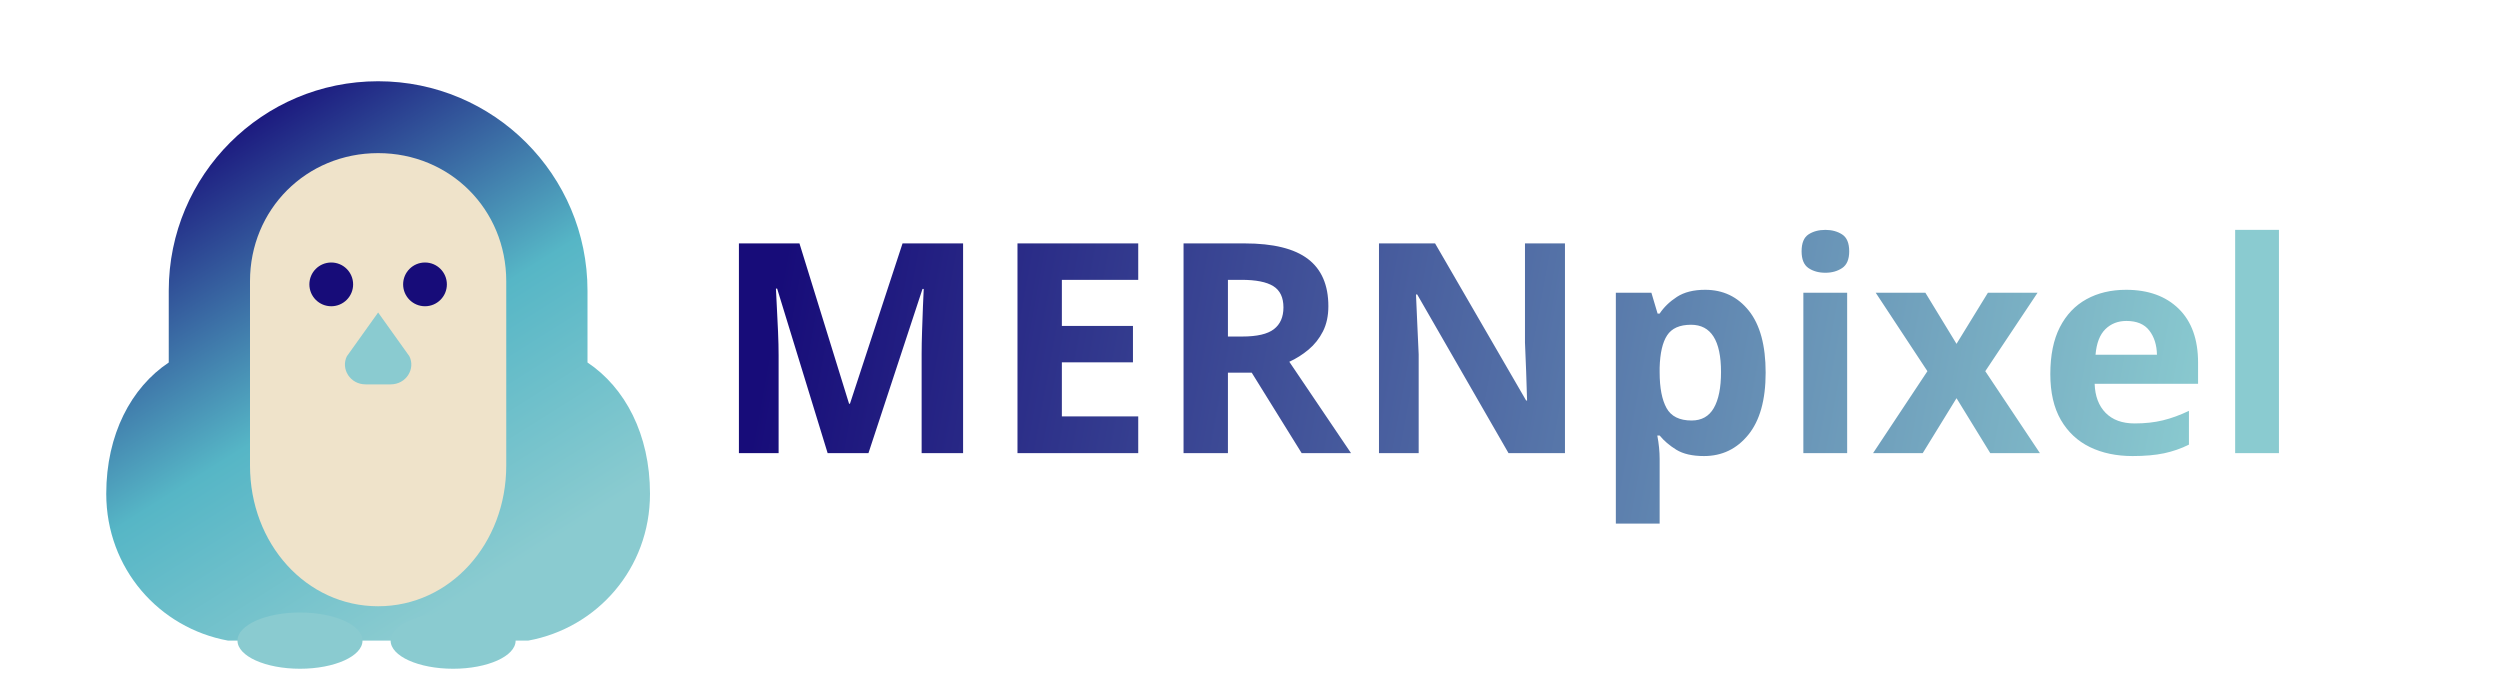
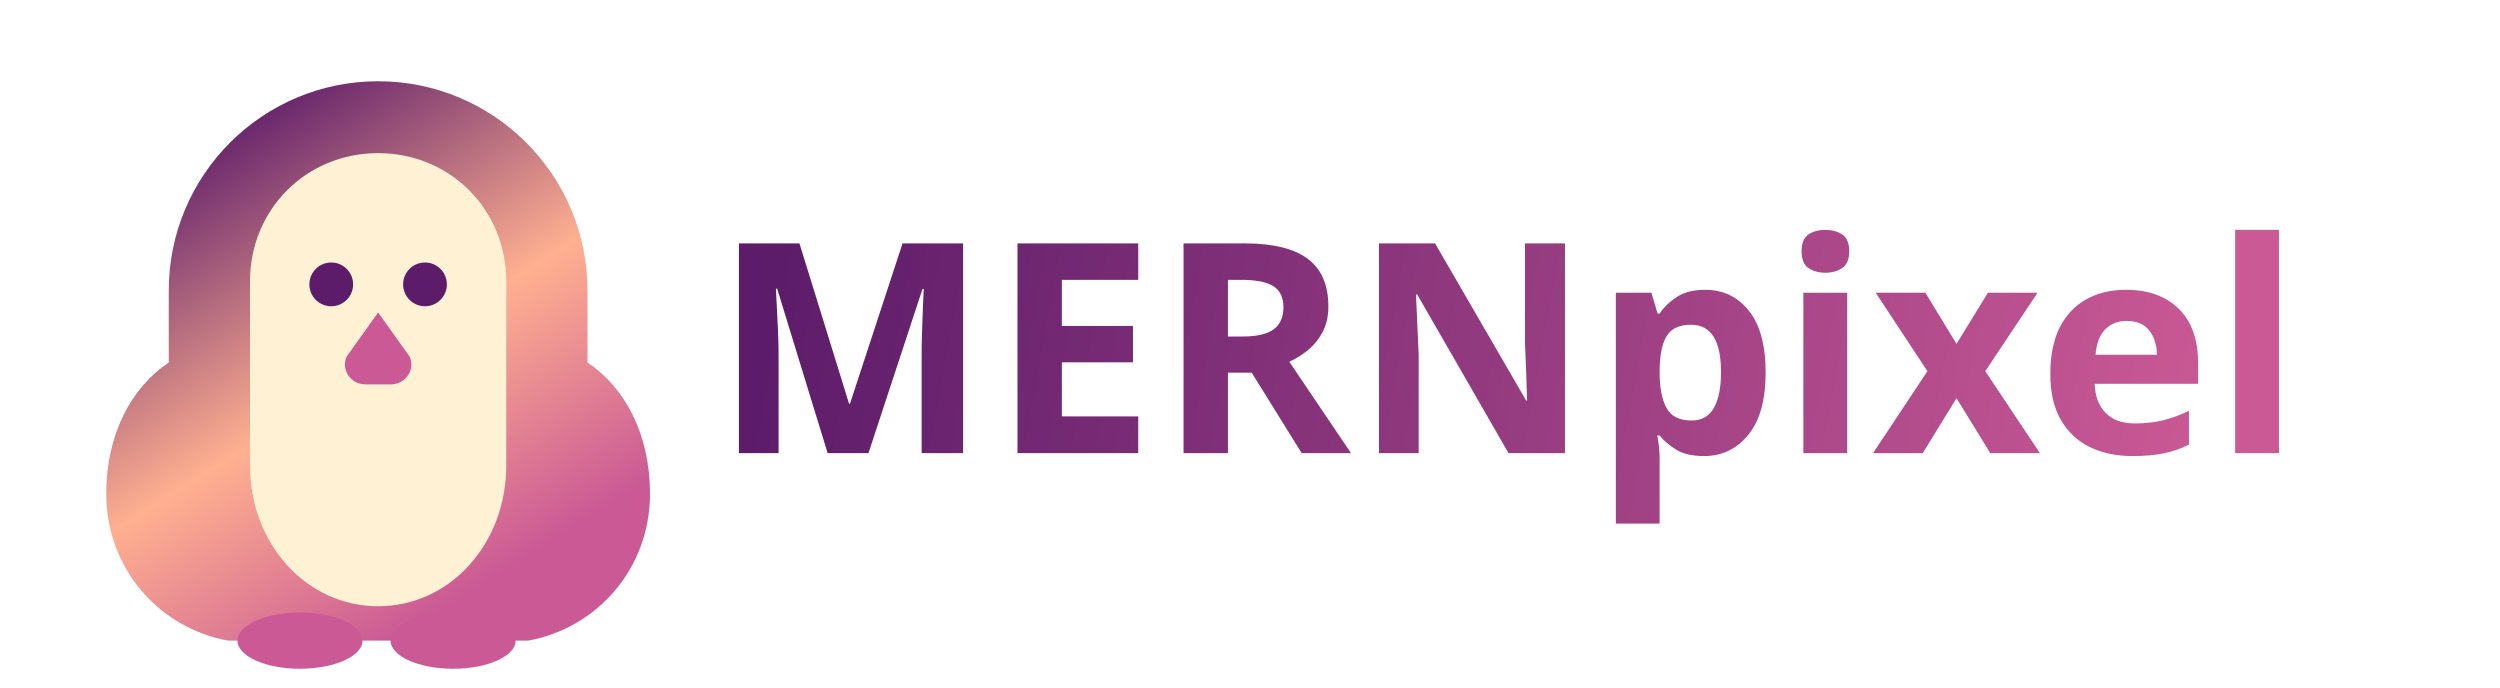
<svg xmlns="http://www.w3.org/2000/svg" width="800" height="220" viewBox="0 0 800 220" fill="none" role="img" aria-labelledby="mernpixelLogoTitle mernpixelLogoDesc">
  <defs>
    <linearGradient id="penguinBody" x1="62" y1="22" x2="154" y2="168" gradientUnits="userSpaceOnUse">
-       <stop offset="0" stop-color="#170C79" />
-       <stop offset="0.55" stop-color="#56B6C6" />
-       <stop offset="1" stop-color="#8ACBD0" />
+       <stop offset="0" stop-color="#5D1C6A" />
+       <stop offset="0.55" stop-color="#FFB090" />
+       <stop offset="1" stop-color="#CA5995" />
    </linearGradient>
    <linearGradient id="wordMark" x1="250" y1="88" x2="700" y2="170" gradientUnits="userSpaceOnUse">
-       <stop offset="0" stop-color="#170C79" />
-       <stop offset="1" stop-color="#8ACBD0" />
+       <stop offset="0" stop-color="#5D1C6A" />
+       <stop offset="1" stop-color="#CA5995" />
    </linearGradient>
  </defs>
  <g transform="translate(12 12)">
    <path d="M109 14C72 14 42 44 42 81V104C30 112 22 127 22 146C22 170 39 189 61 193H157C179 189 196 170 196 146C196 127 188 112 176 104V81C176 44 146 14 109 14Z" fill="url(#penguinBody)" />
-     <path d="M109 37C86 37 68 55 68 78V137C68 162 86 182 109 182C132 182 150 162 150 137V78C150 55 132 37 109 37Z" fill="#EFE3CA" />
-     <circle cx="94" cy="79" r="7" fill="#170C79" />
-     <circle cx="124" cy="79" r="7" fill="#170C79" />
-     <path d="M109 88L99 102C97 106 100 111 105 111H113C118 111 121 106 119 102L109 88Z" fill="#8ACBD0" />
-     <ellipse cx="84" cy="193" rx="20" ry="9" fill="#8ACBD0" />
-     <ellipse cx="133" cy="193" rx="20" ry="9" fill="#8ACBD0" />
+     <path d="M109 37C86 37 68 55 68 78V137C68 162 86 182 109 182C132 182 150 162 150 137V78C150 55 132 37 109 37Z" fill="#FFF1D3" />
+     <circle cx="94" cy="79" r="7" fill="#5D1C6A" />
+     <circle cx="124" cy="79" r="7" fill="#5D1C6A" />
+     <path d="M109 88L99 102C97 106 100 111 105 111H113C118 111 121 106 119 102L109 88Z" fill="#CA5995" />
+     <ellipse cx="84" cy="193" rx="20" ry="9" fill="#CA5995" />
+     <ellipse cx="133" cy="193" rx="20" ry="9" fill="#CA5995" />
  </g>
  <text x="228" y="145" fill="url(#wordMark)" font-family="'Space Grotesk', 'Segoe UI', sans-serif" font-size="94" font-weight="600" letter-spacing="0.5">MERNpixel</text>
</svg>
